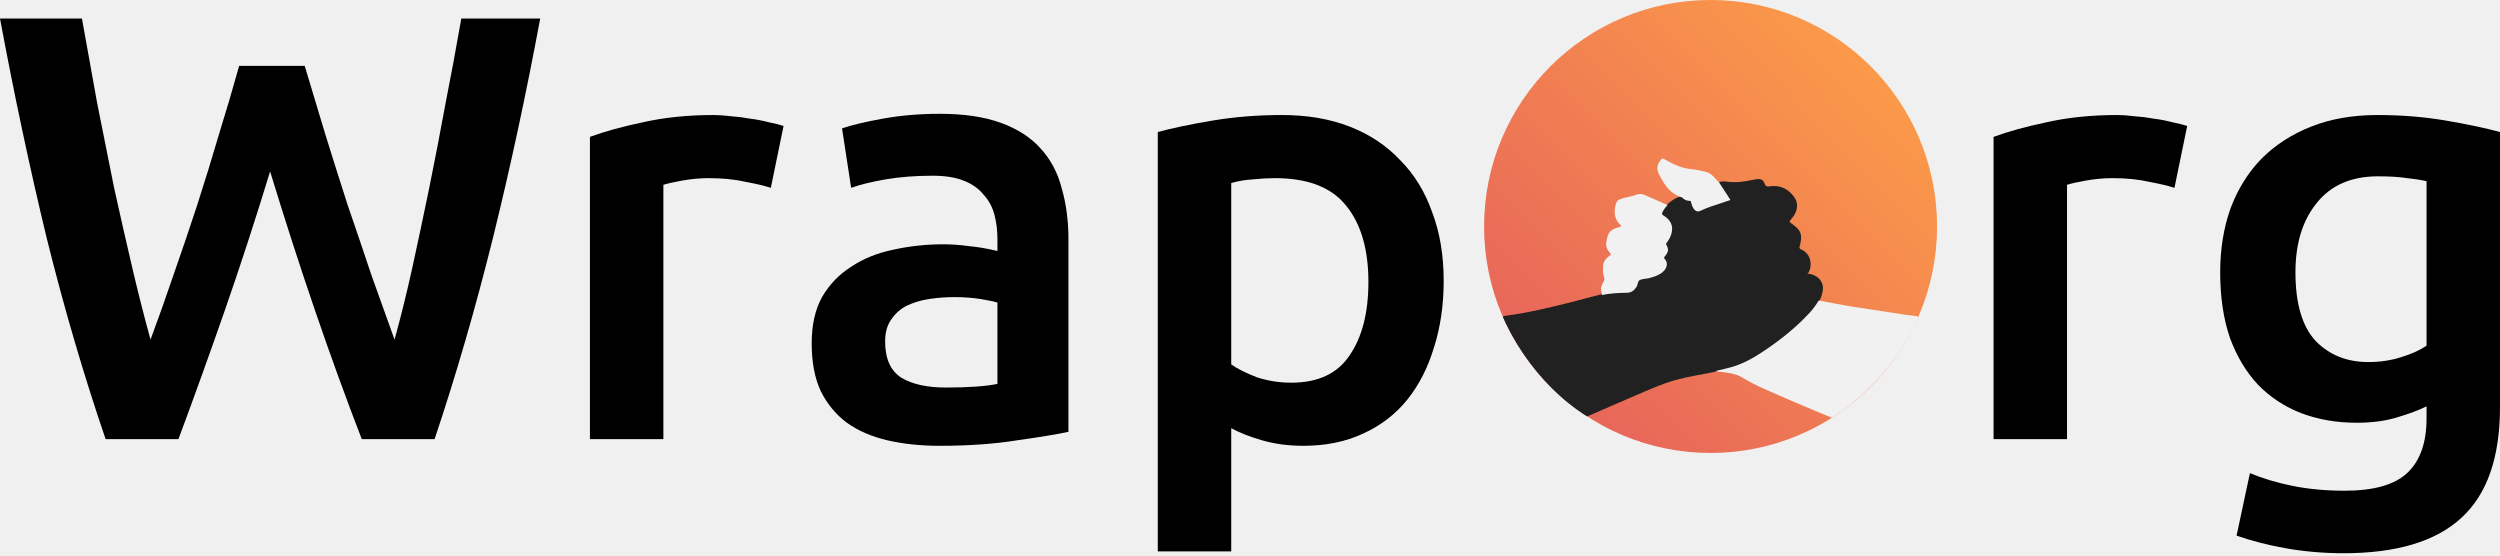
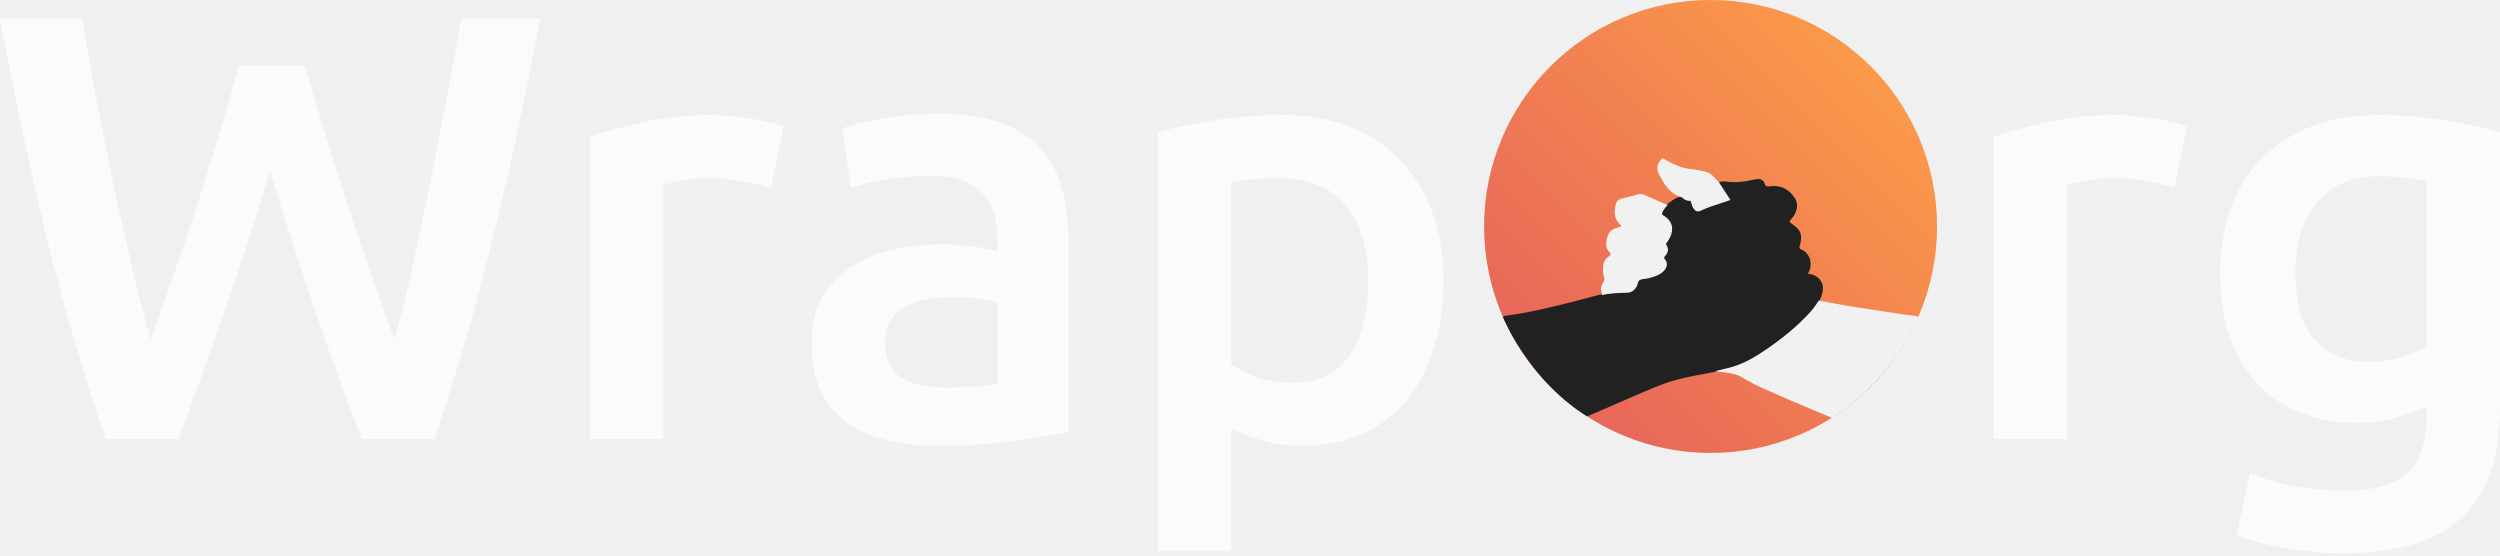
<svg xmlns="http://www.w3.org/2000/svg" width="450" height="100" viewBox="0 0 450 100" fill="none">
  <g clip-path="url(#clip0)">
-     <path d="M54.846 11.855C56.012 15.788 57.25 19.903 58.561 24.2C59.872 28.424 61.22 32.685 62.604 36.982C64.061 41.206 65.481 45.394 66.865 49.546C68.321 53.625 69.705 57.485 71.016 61.126C72.109 57.193 73.165 52.933 74.185 48.344C75.205 43.683 76.224 38.876 77.244 33.923C78.264 28.898 79.247 23.799 80.194 18.628C81.214 13.457 82.16 8.359 83.035 3.333H97.238C94.689 17.026 91.848 30.209 88.716 42.882C85.584 55.482 82.088 67.536 78.227 79.043H65.117C59.435 64.331 53.936 48.271 48.619 30.864C45.924 39.677 43.193 48.053 40.425 55.992C37.657 63.931 34.889 71.614 32.121 79.043H19.011C15.077 67.536 11.545 55.482 8.413 42.882C5.354 30.209 2.549 17.026 0 3.333H14.75C15.624 8.286 16.534 13.348 17.481 18.519C18.501 23.69 19.52 28.788 20.54 33.814C21.633 38.767 22.725 43.574 23.818 48.235C24.91 52.896 26.003 57.193 27.096 61.126C28.479 57.412 29.863 53.515 31.247 49.437C32.704 45.285 34.124 41.097 35.508 36.873C36.892 32.576 38.203 28.315 39.441 24.091C40.752 19.866 41.954 15.788 43.047 11.855H54.846Z" fill="black" />
-     <path d="M138.747 33.814C137.654 33.45 136.124 33.086 134.158 32.721C132.264 32.284 130.043 32.066 127.493 32.066C126.037 32.066 124.471 32.212 122.795 32.503C121.193 32.794 120.064 33.049 119.408 33.268V79.043H106.188V24.637C108.738 23.69 111.906 22.816 115.694 22.015C119.554 21.141 123.815 20.704 128.477 20.704C129.351 20.704 130.37 20.777 131.536 20.922C132.701 20.995 133.867 21.141 135.032 21.359C136.197 21.505 137.326 21.724 138.419 22.015C139.511 22.233 140.385 22.452 141.041 22.67L138.747 33.814Z" fill="black" />
-     <path d="M170.25 69.757C174.329 69.757 177.424 69.539 179.537 69.102V54.462C178.808 54.244 177.752 54.025 176.368 53.807C174.984 53.588 173.455 53.479 171.78 53.479C170.323 53.479 168.83 53.588 167.3 53.807C165.843 54.025 164.496 54.426 163.258 55.008C162.092 55.591 161.145 56.429 160.417 57.521C159.689 58.541 159.324 59.852 159.324 61.454C159.324 64.586 160.308 66.771 162.274 68.009C164.241 69.174 166.899 69.757 170.25 69.757V69.757ZM169.157 20.485C173.528 20.485 177.206 21.032 180.192 22.124C183.179 23.217 185.546 24.746 187.294 26.713C189.115 28.679 190.389 31.083 191.118 33.923C191.919 36.691 192.32 39.75 192.32 43.1V77.732C190.28 78.169 187.185 78.679 183.033 79.262C178.954 79.917 174.329 80.245 169.157 80.245C165.734 80.245 162.602 79.917 159.761 79.262C156.921 78.606 154.481 77.55 152.441 76.094C150.475 74.637 148.909 72.743 147.743 70.413C146.651 68.082 146.104 65.205 146.104 61.782C146.104 58.504 146.723 55.737 147.962 53.479C149.273 51.221 151.021 49.4 153.206 48.016C155.391 46.56 157.904 45.54 160.745 44.957C163.658 44.302 166.681 43.974 169.813 43.974C171.27 43.974 172.799 44.083 174.402 44.302C176.004 44.448 177.716 44.739 179.537 45.176V42.991C179.537 41.461 179.355 40.005 178.99 38.621C178.626 37.237 177.971 36.035 177.024 35.016C176.15 33.923 174.948 33.086 173.418 32.503C171.962 31.92 170.104 31.629 167.846 31.629C164.787 31.629 161.983 31.847 159.434 32.284C156.884 32.721 154.808 33.231 153.206 33.814L151.567 23.107C153.242 22.525 155.682 21.942 158.887 21.359C162.092 20.777 165.516 20.485 169.157 20.485V20.485Z" fill="black" />
-     <path d="M246.314 50.748C246.314 44.848 244.967 40.26 242.272 36.982C239.65 33.705 235.389 32.066 229.489 32.066C228.251 32.066 226.94 32.139 225.556 32.284C224.245 32.357 222.934 32.576 221.622 32.94V65.606C222.788 66.407 224.317 67.172 226.211 67.9C228.178 68.555 230.254 68.883 232.439 68.883C237.246 68.883 240.742 67.244 242.927 63.967C245.185 60.689 246.314 56.283 246.314 50.748V50.748ZM259.862 50.529C259.862 54.899 259.279 58.905 258.114 62.547C257.021 66.188 255.419 69.32 253.307 71.942C251.194 74.564 248.536 76.603 245.331 78.06C242.199 79.517 238.63 80.245 234.624 80.245C231.929 80.245 229.452 79.918 227.195 79.262C224.937 78.606 223.079 77.878 221.622 77.077V99.255H208.402V23.763C211.097 23.035 214.412 22.343 218.345 21.687C222.278 21.032 226.43 20.704 230.8 20.704C235.316 20.704 239.358 21.396 242.927 22.78C246.496 24.163 249.519 26.166 251.996 28.788C254.545 31.338 256.475 34.469 257.786 38.184C259.17 41.826 259.862 45.941 259.862 50.529V50.529Z" fill="black" />
-     <path d="M285.396 41.134C285.396 45.285 285.905 49.072 286.925 52.496C287.945 55.846 289.402 58.723 291.295 61.126C293.262 63.457 295.629 65.278 298.397 66.589C301.165 67.9 304.297 68.555 307.793 68.555C311.216 68.555 314.312 67.9 317.08 66.589C319.848 65.278 322.178 63.457 324.072 61.126C326.039 58.723 327.532 55.846 328.552 52.496C329.571 49.072 330.081 45.285 330.081 41.134C330.081 36.982 329.571 33.231 328.552 29.881C327.532 26.458 326.039 23.581 324.072 21.25C322.178 18.847 319.848 16.989 317.08 15.678C314.312 14.367 311.216 13.712 307.793 13.712C304.297 13.712 301.165 14.367 298.397 15.678C295.629 16.989 293.262 18.847 291.295 21.25C289.402 23.654 287.945 26.531 286.925 29.881C285.905 33.231 285.396 36.982 285.396 41.134ZM344.503 41.134C344.503 47.616 343.52 53.333 341.553 58.286C339.659 63.239 337.037 67.39 333.687 70.74C330.409 74.018 326.549 76.494 322.106 78.169C317.662 79.845 312.928 80.682 307.902 80.682C302.877 80.682 298.106 79.845 293.59 78.169C289.147 76.494 285.25 74.018 281.899 70.74C278.622 67.39 276 63.239 274.033 58.286C272.066 53.333 271.083 47.616 271.083 41.134C271.083 34.651 272.066 28.971 274.033 24.091C276 19.138 278.658 14.986 282.009 11.636C285.432 8.286 289.365 5.773 293.808 4.098C298.251 2.423 302.949 1.585 307.902 1.585C312.855 1.585 317.553 2.423 321.996 4.098C326.439 5.773 330.3 8.286 333.577 11.636C336.928 14.986 339.587 19.138 341.553 24.091C343.52 28.971 344.503 34.651 344.503 41.134V41.134Z" fill="black" />
-     <path d="M391.401 33.814C390.309 33.45 388.779 33.086 386.813 32.721C384.919 32.284 382.697 32.066 380.148 32.066C378.691 32.066 377.125 32.212 375.45 32.503C373.847 32.794 372.718 33.049 372.063 33.268V79.043H358.843V24.637C361.392 23.69 364.561 22.816 368.348 22.015C372.209 21.141 376.47 20.704 381.131 20.704C382.005 20.704 383.025 20.777 384.19 20.922C385.356 20.995 386.521 21.141 387.687 21.359C388.852 21.505 389.981 21.724 391.074 22.015C392.166 22.233 393.04 22.452 393.696 22.67L391.401 33.814Z" fill="black" />
-     <path d="M413.181 49C413.181 54.608 414.382 58.723 416.786 61.345C419.263 63.894 422.431 65.169 426.291 65.169C428.404 65.169 430.37 64.877 432.191 64.295C434.085 63.712 435.615 63.02 436.78 62.219V32.612C435.833 32.394 434.668 32.212 433.284 32.066C431.9 31.847 430.152 31.738 428.039 31.738C423.232 31.738 419.554 33.34 417.005 36.545C414.455 39.677 413.181 43.828 413.181 49V49ZM450 73.253C450 82.357 447.669 89.022 443.008 93.246C438.419 97.47 431.354 99.582 421.812 99.582C418.316 99.582 414.892 99.291 411.542 98.709C408.264 98.126 405.278 97.361 402.583 96.414L404.986 85.162C407.244 86.108 409.794 86.873 412.634 87.456C415.548 88.038 418.68 88.33 422.03 88.33C427.348 88.33 431.135 87.237 433.393 85.052C435.651 82.867 436.78 79.626 436.78 75.329V73.144C435.469 73.799 433.721 74.455 431.536 75.111C429.423 75.766 426.983 76.094 424.216 76.094C420.574 76.094 417.223 75.511 414.164 74.346C411.178 73.18 408.592 71.469 406.407 69.211C404.295 66.953 402.619 64.149 401.381 60.799C400.216 57.376 399.633 53.443 399.633 49C399.633 44.848 400.252 41.024 401.49 37.528C402.801 34.032 404.659 31.046 407.062 28.57C409.539 26.093 412.525 24.163 416.021 22.78C419.518 21.396 423.487 20.704 427.93 20.704C432.228 20.704 436.307 21.032 440.167 21.687C444.027 22.343 447.305 23.035 450 23.763V73.253Z" fill="black" />
+     <path d="M54.846 11.855C56.012 15.788 57.25 19.903 58.561 24.2C59.872 28.424 61.22 32.685 62.604 36.982C64.061 41.206 65.481 45.394 66.865 49.546C68.321 53.625 69.705 57.485 71.016 61.126C72.109 57.193 73.165 52.933 74.185 48.344C75.205 43.683 76.224 38.876 77.244 33.923C78.264 28.898 79.247 23.799 80.194 18.628C81.214 13.457 82.16 8.359 83.035 3.333H97.238C94.689 17.026 91.848 30.209 88.716 42.882C85.584 55.482 82.088 67.536 78.227 79.043H65.117C59.435 64.331 53.936 48.271 48.619 30.864C45.924 39.677 43.193 48.053 40.425 55.992C37.657 63.931 34.889 71.614 32.121 79.043H19.011C15.077 67.536 11.545 55.482 8.413 42.882C5.354 30.209 2.549 17.026 0 3.333H14.75C15.624 8.286 16.534 13.348 17.481 18.519C18.501 23.69 19.52 28.788 20.54 33.814C21.633 38.767 22.725 43.574 23.818 48.235C24.91 52.896 26.003 57.193 27.096 61.126C28.479 57.412 29.863 53.515 31.247 49.437C32.704 45.285 34.124 41.097 35.508 36.873C36.892 32.576 38.203 28.315 39.441 24.091C40.752 19.866 41.954 15.788 43.047 11.855H54.846Z" fill="#FBFBFB" />
+     <path d="M138.747 33.814C137.654 33.45 136.124 33.086 134.158 32.721C132.264 32.284 130.043 32.066 127.493 32.066C126.037 32.066 124.471 32.212 122.795 32.503C121.193 32.794 120.064 33.049 119.408 33.268V79.043H106.188V24.637C108.738 23.69 111.906 22.816 115.694 22.015C119.554 21.141 123.815 20.704 128.477 20.704C129.351 20.704 130.37 20.777 131.536 20.922C132.701 20.995 133.867 21.141 135.032 21.359C136.197 21.505 137.326 21.724 138.419 22.015C139.511 22.233 140.385 22.452 141.041 22.67L138.747 33.814Z" fill="#FBFBFB" />
+     <path d="M170.25 69.757C174.329 69.757 177.424 69.539 179.537 69.102V54.462C178.808 54.244 177.752 54.025 176.368 53.807C174.984 53.588 173.455 53.479 171.78 53.479C170.323 53.479 168.83 53.588 167.3 53.807C165.843 54.025 164.496 54.426 163.258 55.008C162.092 55.591 161.145 56.429 160.417 57.521C159.689 58.541 159.324 59.852 159.324 61.454C159.324 64.586 160.308 66.771 162.274 68.009C164.241 69.174 166.899 69.757 170.25 69.757V69.757ZM169.157 20.485C173.528 20.485 177.206 21.032 180.192 22.124C183.179 23.217 185.546 24.746 187.294 26.713C189.115 28.679 190.389 31.083 191.118 33.923C191.919 36.691 192.32 39.75 192.32 43.1V77.732C190.28 78.169 187.185 78.679 183.033 79.262C178.954 79.917 174.329 80.245 169.157 80.245C165.734 80.245 162.602 79.917 159.761 79.262C156.921 78.606 154.481 77.55 152.441 76.094C150.475 74.637 148.909 72.743 147.743 70.413C146.651 68.082 146.104 65.205 146.104 61.782C146.104 58.504 146.723 55.737 147.962 53.479C149.273 51.221 151.021 49.4 153.206 48.016C155.391 46.56 157.904 45.54 160.745 44.957C163.658 44.302 166.681 43.974 169.813 43.974C171.27 43.974 172.799 44.083 174.402 44.302C176.004 44.448 177.716 44.739 179.537 45.176V42.991C179.537 41.461 179.355 40.005 178.99 38.621C178.626 37.237 177.971 36.035 177.024 35.016C176.15 33.923 174.948 33.086 173.418 32.503C171.962 31.92 170.104 31.629 167.846 31.629C164.787 31.629 161.983 31.847 159.434 32.284C156.884 32.721 154.808 33.231 153.206 33.814L151.567 23.107C153.242 22.525 155.682 21.942 158.887 21.359C162.092 20.777 165.516 20.485 169.157 20.485V20.485Z" fill="#FBFBFB" />
+     <path d="M246.314 50.748C246.314 44.848 244.967 40.26 242.272 36.982C239.65 33.705 235.389 32.066 229.489 32.066C228.251 32.066 226.94 32.139 225.556 32.284C224.245 32.357 222.934 32.576 221.622 32.94V65.606C222.788 66.407 224.317 67.172 226.211 67.9C228.178 68.555 230.254 68.883 232.439 68.883C237.246 68.883 240.742 67.244 242.927 63.967C245.185 60.689 246.314 56.283 246.314 50.748V50.748ZM259.862 50.529C259.862 54.899 259.279 58.905 258.114 62.547C257.021 66.188 255.419 69.32 253.307 71.942C251.194 74.564 248.536 76.603 245.331 78.06C242.199 79.517 238.63 80.245 234.624 80.245C231.929 80.245 229.452 79.918 227.195 79.262C224.937 78.606 223.079 77.878 221.622 77.077V99.255H208.402V23.763C211.097 23.035 214.412 22.343 218.345 21.687C222.278 21.032 226.43 20.704 230.8 20.704C235.316 20.704 239.358 21.396 242.927 22.78C246.496 24.163 249.519 26.166 251.996 28.788C254.545 31.338 256.475 34.469 257.786 38.184C259.17 41.826 259.862 45.941 259.862 50.529V50.529Z" fill="#FBFBFB" />
+     <path d="M285.396 41.134C285.396 45.285 285.905 49.072 286.925 52.496C287.945 55.846 289.402 58.723 291.295 61.126C293.262 63.457 295.629 65.278 298.397 66.589C301.165 67.9 304.297 68.555 307.793 68.555C311.216 68.555 314.312 67.9 317.08 66.589C319.848 65.278 322.178 63.457 324.072 61.126C326.039 58.723 327.532 55.846 328.552 52.496C329.571 49.072 330.081 45.285 330.081 41.134C330.081 36.982 329.571 33.231 328.552 29.881C327.532 26.458 326.039 23.581 324.072 21.25C322.178 18.847 319.848 16.989 317.08 15.678C314.312 14.367 311.216 13.712 307.793 13.712C304.297 13.712 301.165 14.367 298.397 15.678C295.629 16.989 293.262 18.847 291.295 21.25C289.402 23.654 287.945 26.531 286.925 29.881C285.905 33.231 285.396 36.982 285.396 41.134ZM344.503 41.134C344.503 47.616 343.52 53.333 341.553 58.286C339.659 63.239 337.037 67.39 333.687 70.74C330.409 74.018 326.549 76.494 322.106 78.169C317.662 79.845 312.928 80.682 307.902 80.682C302.877 80.682 298.106 79.845 293.59 78.169C289.147 76.494 285.25 74.018 281.899 70.74C278.622 67.39 276 63.239 274.033 58.286C272.066 53.333 271.083 47.616 271.083 41.134C271.083 34.651 272.066 28.971 274.033 24.091C276 19.138 278.658 14.986 282.009 11.636C285.432 8.286 289.365 5.773 293.808 4.098C298.251 2.423 302.949 1.585 307.902 1.585C312.855 1.585 317.553 2.423 321.996 4.098C326.439 5.773 330.3 8.286 333.577 11.636C336.928 14.986 339.587 19.138 341.553 24.091C343.52 28.971 344.503 34.651 344.503 41.134V41.134Z" fill="#FBFBFB" />
+     <path d="M391.401 33.814C390.309 33.45 388.779 33.086 386.813 32.721C384.919 32.284 382.697 32.066 380.148 32.066C378.691 32.066 377.125 32.212 375.45 32.503C373.847 32.794 372.718 33.049 372.063 33.268V79.043H358.843V24.637C361.392 23.69 364.561 22.816 368.348 22.015C372.209 21.141 376.47 20.704 381.131 20.704C382.005 20.704 383.025 20.777 384.19 20.922C385.356 20.995 386.521 21.141 387.687 21.359C388.852 21.505 389.981 21.724 391.074 22.015C392.166 22.233 393.04 22.452 393.696 22.67L391.401 33.814Z" fill="#FBFBFB" />
+     <path d="M413.181 49C413.181 54.608 414.382 58.723 416.786 61.345C419.263 63.894 422.431 65.169 426.291 65.169C428.404 65.169 430.37 64.877 432.191 64.295C434.085 63.712 435.615 63.02 436.78 62.219V32.612C435.833 32.394 434.668 32.212 433.284 32.066C431.9 31.847 430.152 31.738 428.039 31.738C423.232 31.738 419.554 33.34 417.005 36.545C414.455 39.677 413.181 43.828 413.181 49V49ZM450 73.253C450 82.357 447.669 89.022 443.008 93.246C438.419 97.47 431.354 99.582 421.812 99.582C418.316 99.582 414.892 99.291 411.542 98.709C408.264 98.126 405.278 97.361 402.583 96.414L404.986 85.162C407.244 86.108 409.794 86.873 412.634 87.456C415.548 88.038 418.68 88.33 422.03 88.33C427.348 88.33 431.135 87.237 433.393 85.052C435.651 82.867 436.78 79.626 436.78 75.329V73.144C435.469 73.799 433.721 74.455 431.536 75.111C429.423 75.766 426.983 76.094 424.216 76.094C420.574 76.094 417.223 75.511 414.164 74.346C411.178 73.18 408.592 71.469 406.407 69.211C404.295 66.953 402.619 64.149 401.381 60.799C400.216 57.376 399.633 53.443 399.633 49C399.633 44.848 400.252 41.024 401.49 37.528C402.801 34.032 404.659 31.046 407.062 28.57C409.539 26.093 412.525 24.163 416.021 22.78C419.518 21.396 423.487 20.704 427.93 20.704C432.228 20.704 436.307 21.032 440.167 21.687C444.027 22.343 447.305 23.035 450 23.763V73.253Z" fill="#FBFBFB" />
    <path d="M348.671 40.765C348.671 63.279 330.419 81.53 307.904 81.53C285.389 81.53 267.136 63.279 267.136 40.765C267.136 18.251 285.389 1.38514e-05 307.904 1.38514e-05C330.419 1.38514e-05 348.671 18.251 348.671 40.765Z" fill="url(#paint0_linear)" />
    <path d="M320.243 49.305C320.243 49.305 321.282 54.664 321.445 54.696C321.607 54.729 326.836 53.592 326.836 53.137C326.836 52.683 325.281 49.383 325.281 49.383L323.588 48.363L320.243 49.305Z" fill="#212121" />
    <path fill-rule="evenodd" clip-rule="evenodd" d="M323.916 51.442C323.826 51.65 323.717 51.853 323.575 52.027C323.505 52.113 323.428 52.223 323.294 52.178C323.176 52.142 323.136 52.024 323.107 51.914C323.022 51.597 323.128 51.337 323.375 51.138C323.961 50.666 324.534 50.187 325.046 49.642C324.611 50.203 324.2 50.784 323.916 51.442V51.442ZM325.59 49.277C325.468 49.281 325.371 49.313 325.281 49.383C325.35 49.301 325.419 49.22 325.484 49.138C326.232 47.94 326.122 45.725 324.208 44.897C323.9 44.762 323.835 44.595 323.944 44.295C324.07 43.958 324.107 43.6 324.164 43.246C324.314 42.284 324.034 41.483 323.278 40.862C323.038 40.663 322.802 40.467 322.551 40.284C322.018 39.906 322.022 39.906 322.433 39.431C322.774 39.033 323.075 38.602 323.254 38.114C323.587 37.212 323.562 36.339 322.985 35.518C321.88 33.949 320.393 33.258 318.483 33.543C318.064 33.604 317.804 33.543 317.642 33.08C317.382 32.349 316.922 32.137 316.142 32.259C315.87 32.3 315.598 32.344 315.329 32.405C313.846 32.742 312.355 32.901 310.835 32.702C310.38 32.641 309.896 32.58 309.445 32.795C309.275 33.027 309.449 33.198 309.563 33.36C310.063 34.063 310.514 34.794 310.994 35.51C311.258 35.904 311.246 35.949 310.807 36.075C309.169 36.558 307.56 37.115 305.995 37.81C305.67 37.956 305.402 37.875 305.154 37.643C304.858 37.363 304.707 37.005 304.618 36.619C304.532 36.245 304.346 36.014 303.935 35.99C303.618 35.969 303.346 35.819 303.09 35.64C302.915 35.518 302.753 35.376 302.525 35.376C301.558 35.591 300.81 36.184 300.067 36.782C299.819 37.022 299.611 37.29 299.429 37.578C298.876 38.439 298.896 38.566 299.717 39.187C300.753 39.975 301.062 41.024 300.623 42.251C300.461 42.694 300.237 43.108 299.961 43.491C299.827 43.685 299.705 43.905 299.839 44.124C300.258 44.827 300.026 45.428 299.587 46.01C299.392 46.257 299.372 46.506 299.579 46.761C300.006 47.282 299.924 47.801 299.595 48.334C299.359 48.72 299.038 49.004 298.648 49.22C297.783 49.695 296.844 49.967 295.877 50.09C295.211 50.17 294.837 50.426 294.634 51.085C294.349 52.007 293.695 52.572 292.687 52.564C291.175 52.551 289.68 52.678 288.197 52.982C286.368 53.437 284.552 53.95 282.727 54.409C278.85 55.384 274.966 56.331 270.991 56.835C270.788 56.859 270.626 56.916 270.5 57.014C271.308 58.915 275.88 68.829 285.681 74.957C288.51 73.718 291.342 72.487 294.182 71.276C296.645 70.224 299.079 69.094 301.68 68.382C304.004 67.749 306.385 67.395 308.738 66.92C308.881 66.888 309.019 66.843 309.165 66.814C310.522 66.554 311.867 66.253 313.151 65.729C315.281 64.851 317.215 63.624 319.072 62.28C320.86 60.983 322.571 59.594 324.188 58.078C325.46 56.88 326.643 55.628 327.508 54.1C327.784 53.633 327.919 53.121 328.045 52.597C328.471 50.812 327.248 49.508 325.59 49.277" fill="#212121" />
    <path fill-rule="evenodd" clip-rule="evenodd" d="M302.511 35.464C300.798 34.849 299.764 33.541 298.964 31.99C298.846 31.761 298.695 31.547 298.585 31.313C298.195 30.482 298.215 29.688 298.831 28.957C298.934 28.834 299.012 28.688 299.101 28.554H299.393C300.954 29.411 302.506 30.264 304.342 30.427C305.238 30.506 306.125 30.723 307.007 30.92C307.898 31.119 308.474 31.777 309.032 32.436C309.158 32.585 309.265 32.746 309.438 32.845C309.948 33.629 310.458 34.413 310.967 35.197C311.134 35.456 311.299 35.715 311.483 36.002C310.329 36.387 309.203 36.76 308.078 37.137C307.417 37.36 306.771 37.621 306.141 37.919C305.611 38.169 305.235 38.072 304.882 37.593C304.627 37.246 304.505 36.841 304.401 36.431C304.367 36.293 304.376 36.152 304.154 36.155C303.607 36.164 303.143 35.951 302.774 35.548C302.695 35.462 302.609 35.459 302.511 35.464Z" fill="#F1F1F1" />
    <path fill-rule="evenodd" clip-rule="evenodd" d="M345.323 57.062C340.24 68.834 330.438 74.786 329.739 75.197C328.829 74.823 327.923 74.449 327.017 74.071C323.859 72.755 320.714 71.414 317.593 70.016C316.203 69.395 314.838 68.712 313.533 67.915C312.473 67.269 311.246 67.139 310.043 66.973C309.612 66.912 309.173 66.94 308.759 66.794C309.823 66.518 310.904 66.315 311.957 65.993C314.09 65.339 315.98 64.214 317.804 62.97C320.673 61.028 323.363 58.87 325.72 56.314C326.35 55.636 326.878 54.884 327.37 54.1C328.5 54.307 329.629 54.506 330.755 54.725C332.897 55.144 335.054 55.445 337.212 55.77C339.033 56.042 340.849 56.335 342.67 56.611C343.45 56.729 344.234 56.831 345.022 56.92C345.161 56.94 345.258 56.981 345.323 57.062Z" fill="#F1F1F1" />
    <path fill-rule="evenodd" clip-rule="evenodd" d="M288.275 53.116C288.341 53.001 288.387 52.886 288.329 52.748C288 51.972 288.279 51.284 288.682 50.639C288.833 50.398 288.839 50.178 288.749 49.953C288.466 49.252 288.533 48.528 288.573 47.807C288.618 47.004 289.116 46.468 289.72 46.033C290.007 45.828 289.983 45.723 289.764 45.486C289.262 44.944 289.02 44.321 289.139 43.543C289.399 41.842 289.837 41.287 291.483 40.873C291.931 40.76 291.849 40.645 291.596 40.404C290.447 39.317 290.51 37.874 290.901 36.579C291.034 36.136 291.395 35.907 291.816 35.778C292.771 35.483 293.77 35.351 294.715 35.002C295.299 34.786 295.859 35.018 296.394 35.25C297.538 35.747 298.675 36.259 299.818 36.758C299.934 36.809 300.067 36.821 300.192 36.851C299.822 37.28 299.463 37.714 299.225 38.239C299.113 38.486 299.129 38.61 299.388 38.767C300.477 39.428 301.172 40.328 300.943 41.692C300.819 42.426 300.477 43.069 300.031 43.659C299.938 43.781 299.83 43.863 299.948 44.071C300.396 44.865 300.335 45.363 299.706 46.096C299.508 46.328 299.47 46.446 299.708 46.698C300.279 47.3 300.083 48.287 299.296 48.958C298.545 49.599 297.621 49.858 296.692 50.1C296.677 50.104 296.66 50.103 296.644 50.106C296.165 50.191 295.651 50.193 295.218 50.382C294.744 50.588 294.838 51.212 294.585 51.613C294.174 52.261 293.675 52.682 292.868 52.696C291.328 52.723 289.789 52.789 288.275 53.116Z" fill="#F1F1F1" />
  </g>
  <defs>
    <linearGradient id="paint0_linear" x1="266.715" y1="81.208" x2="348.456" y2="0.318" gradientUnits="userSpaceOnUse">
      <stop stop-color="#E35B5D" />
      <stop offset="1" stop-color="#FFA446" />
    </linearGradient>
    <clipPath id="clip0">
      <rect width="450" height="99.582" fill="white" />
    </clipPath>
  </defs>
</svg>
